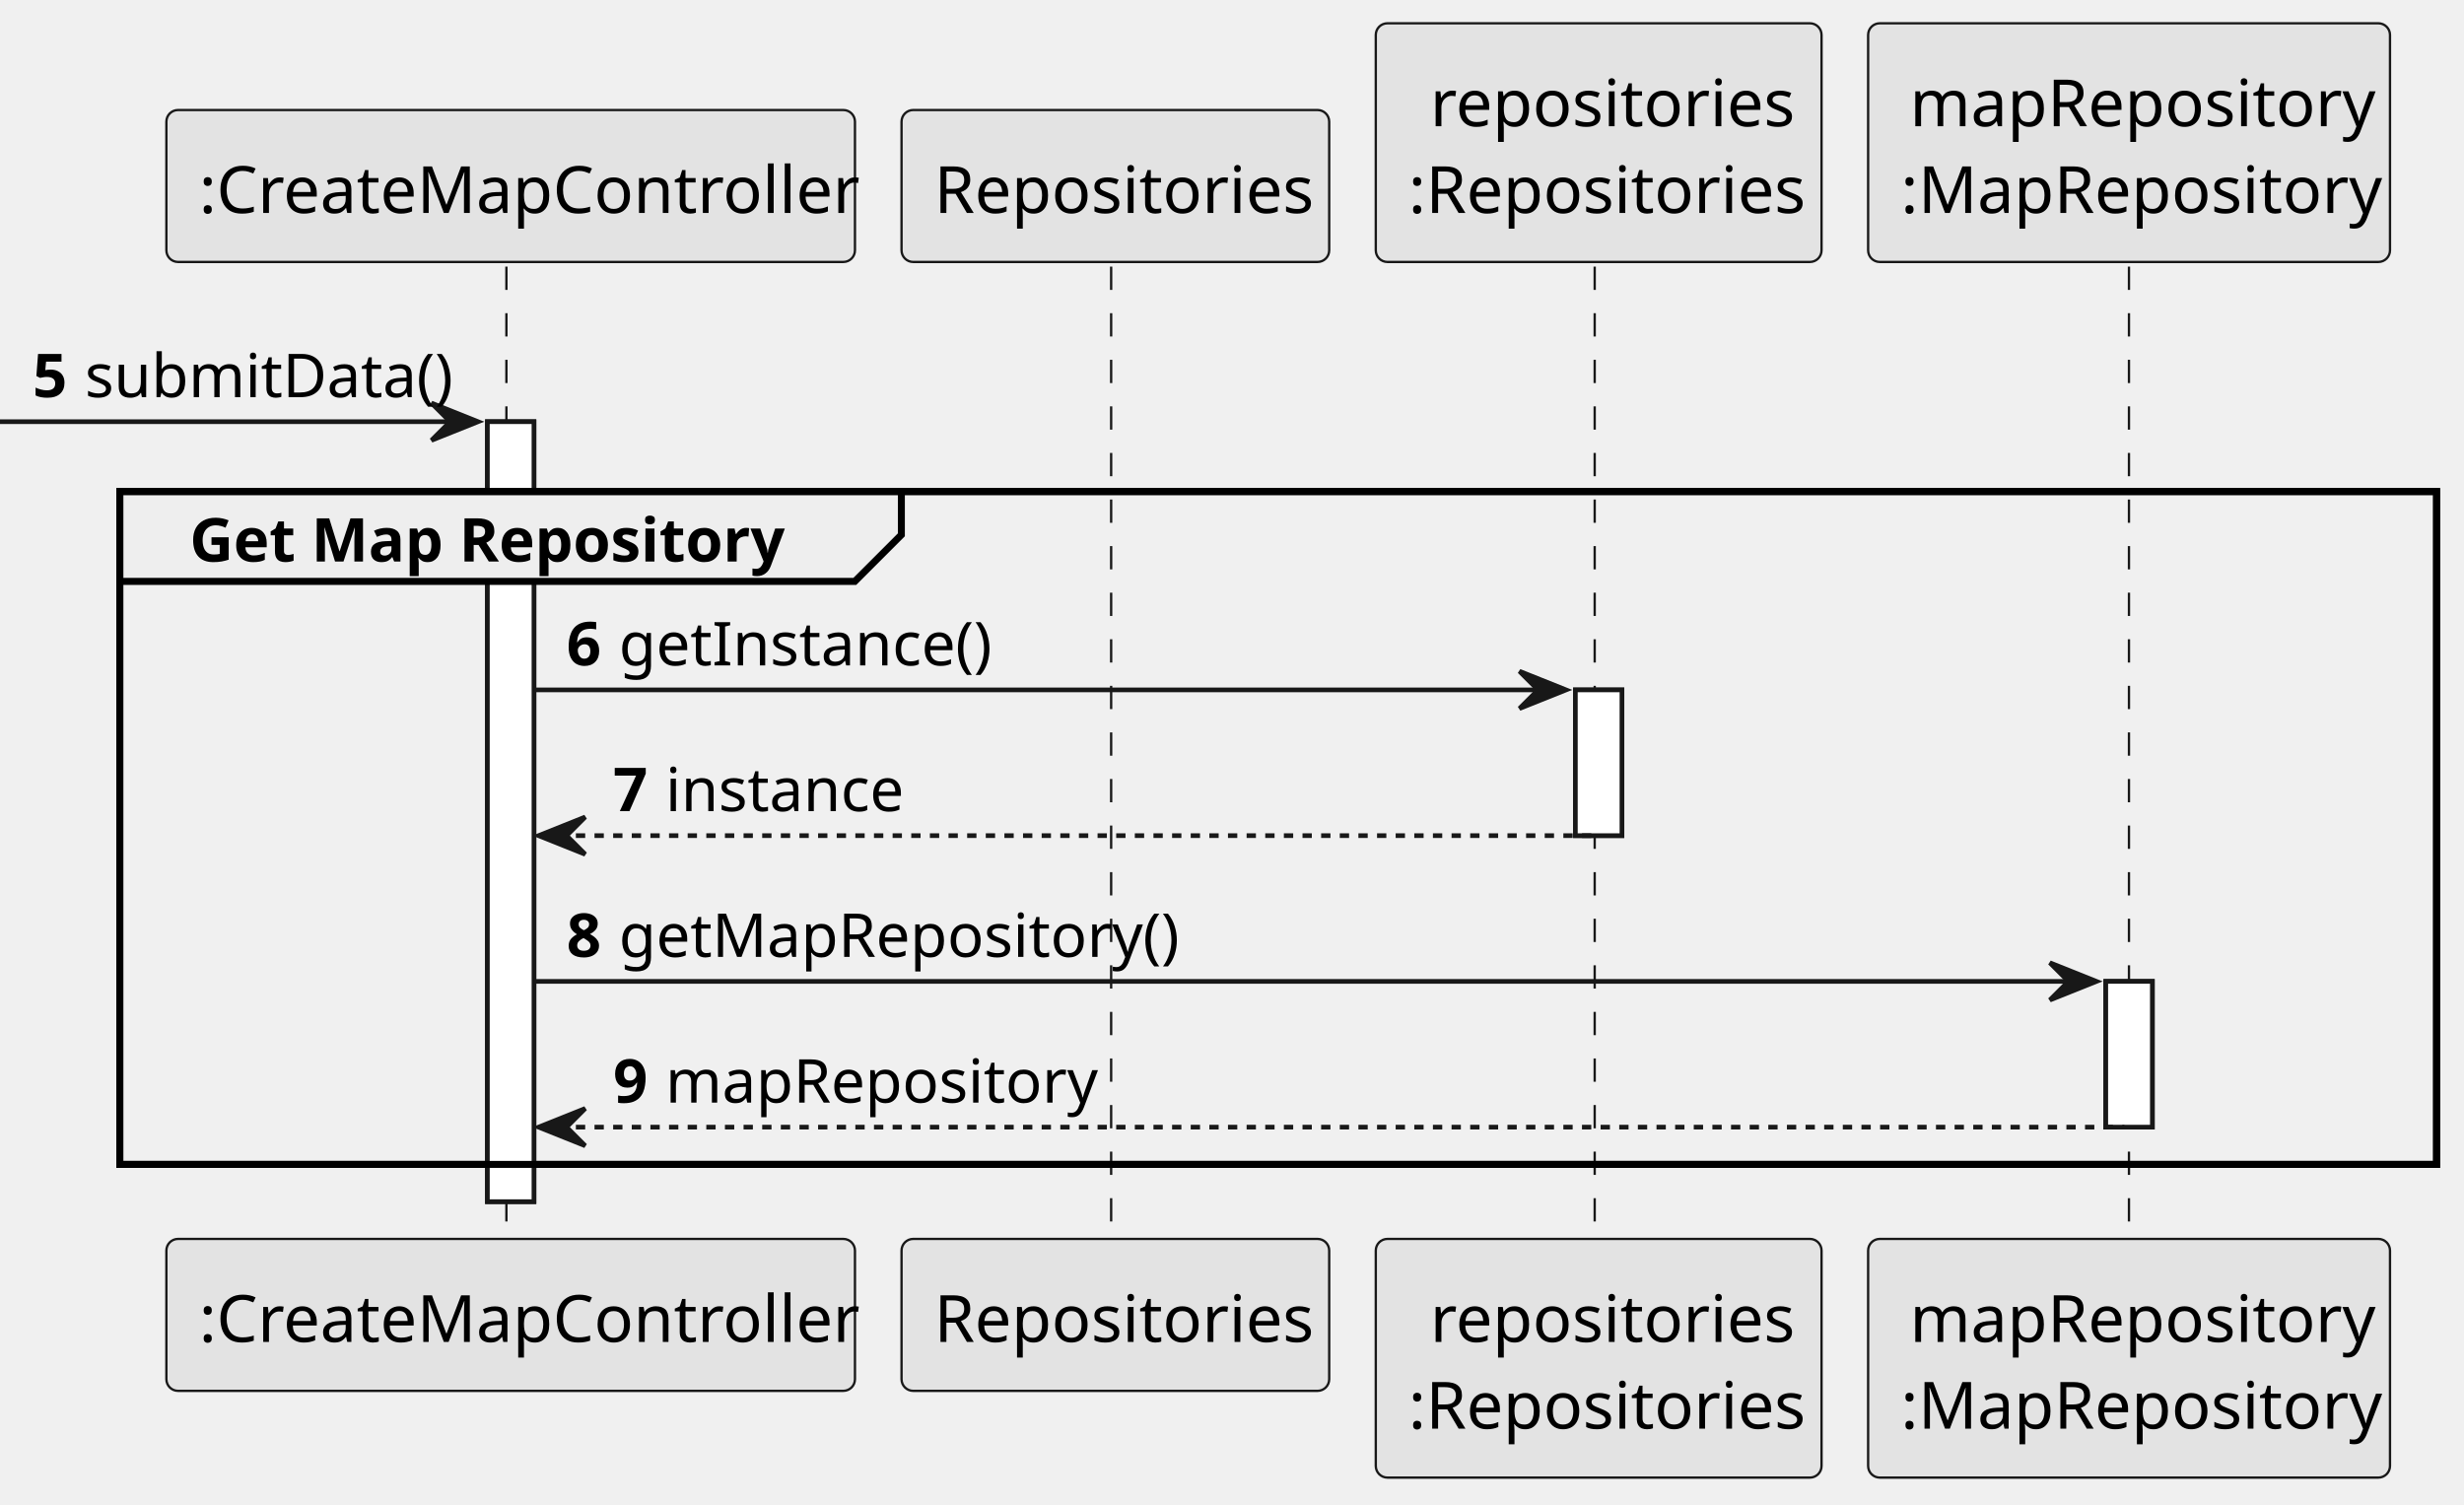
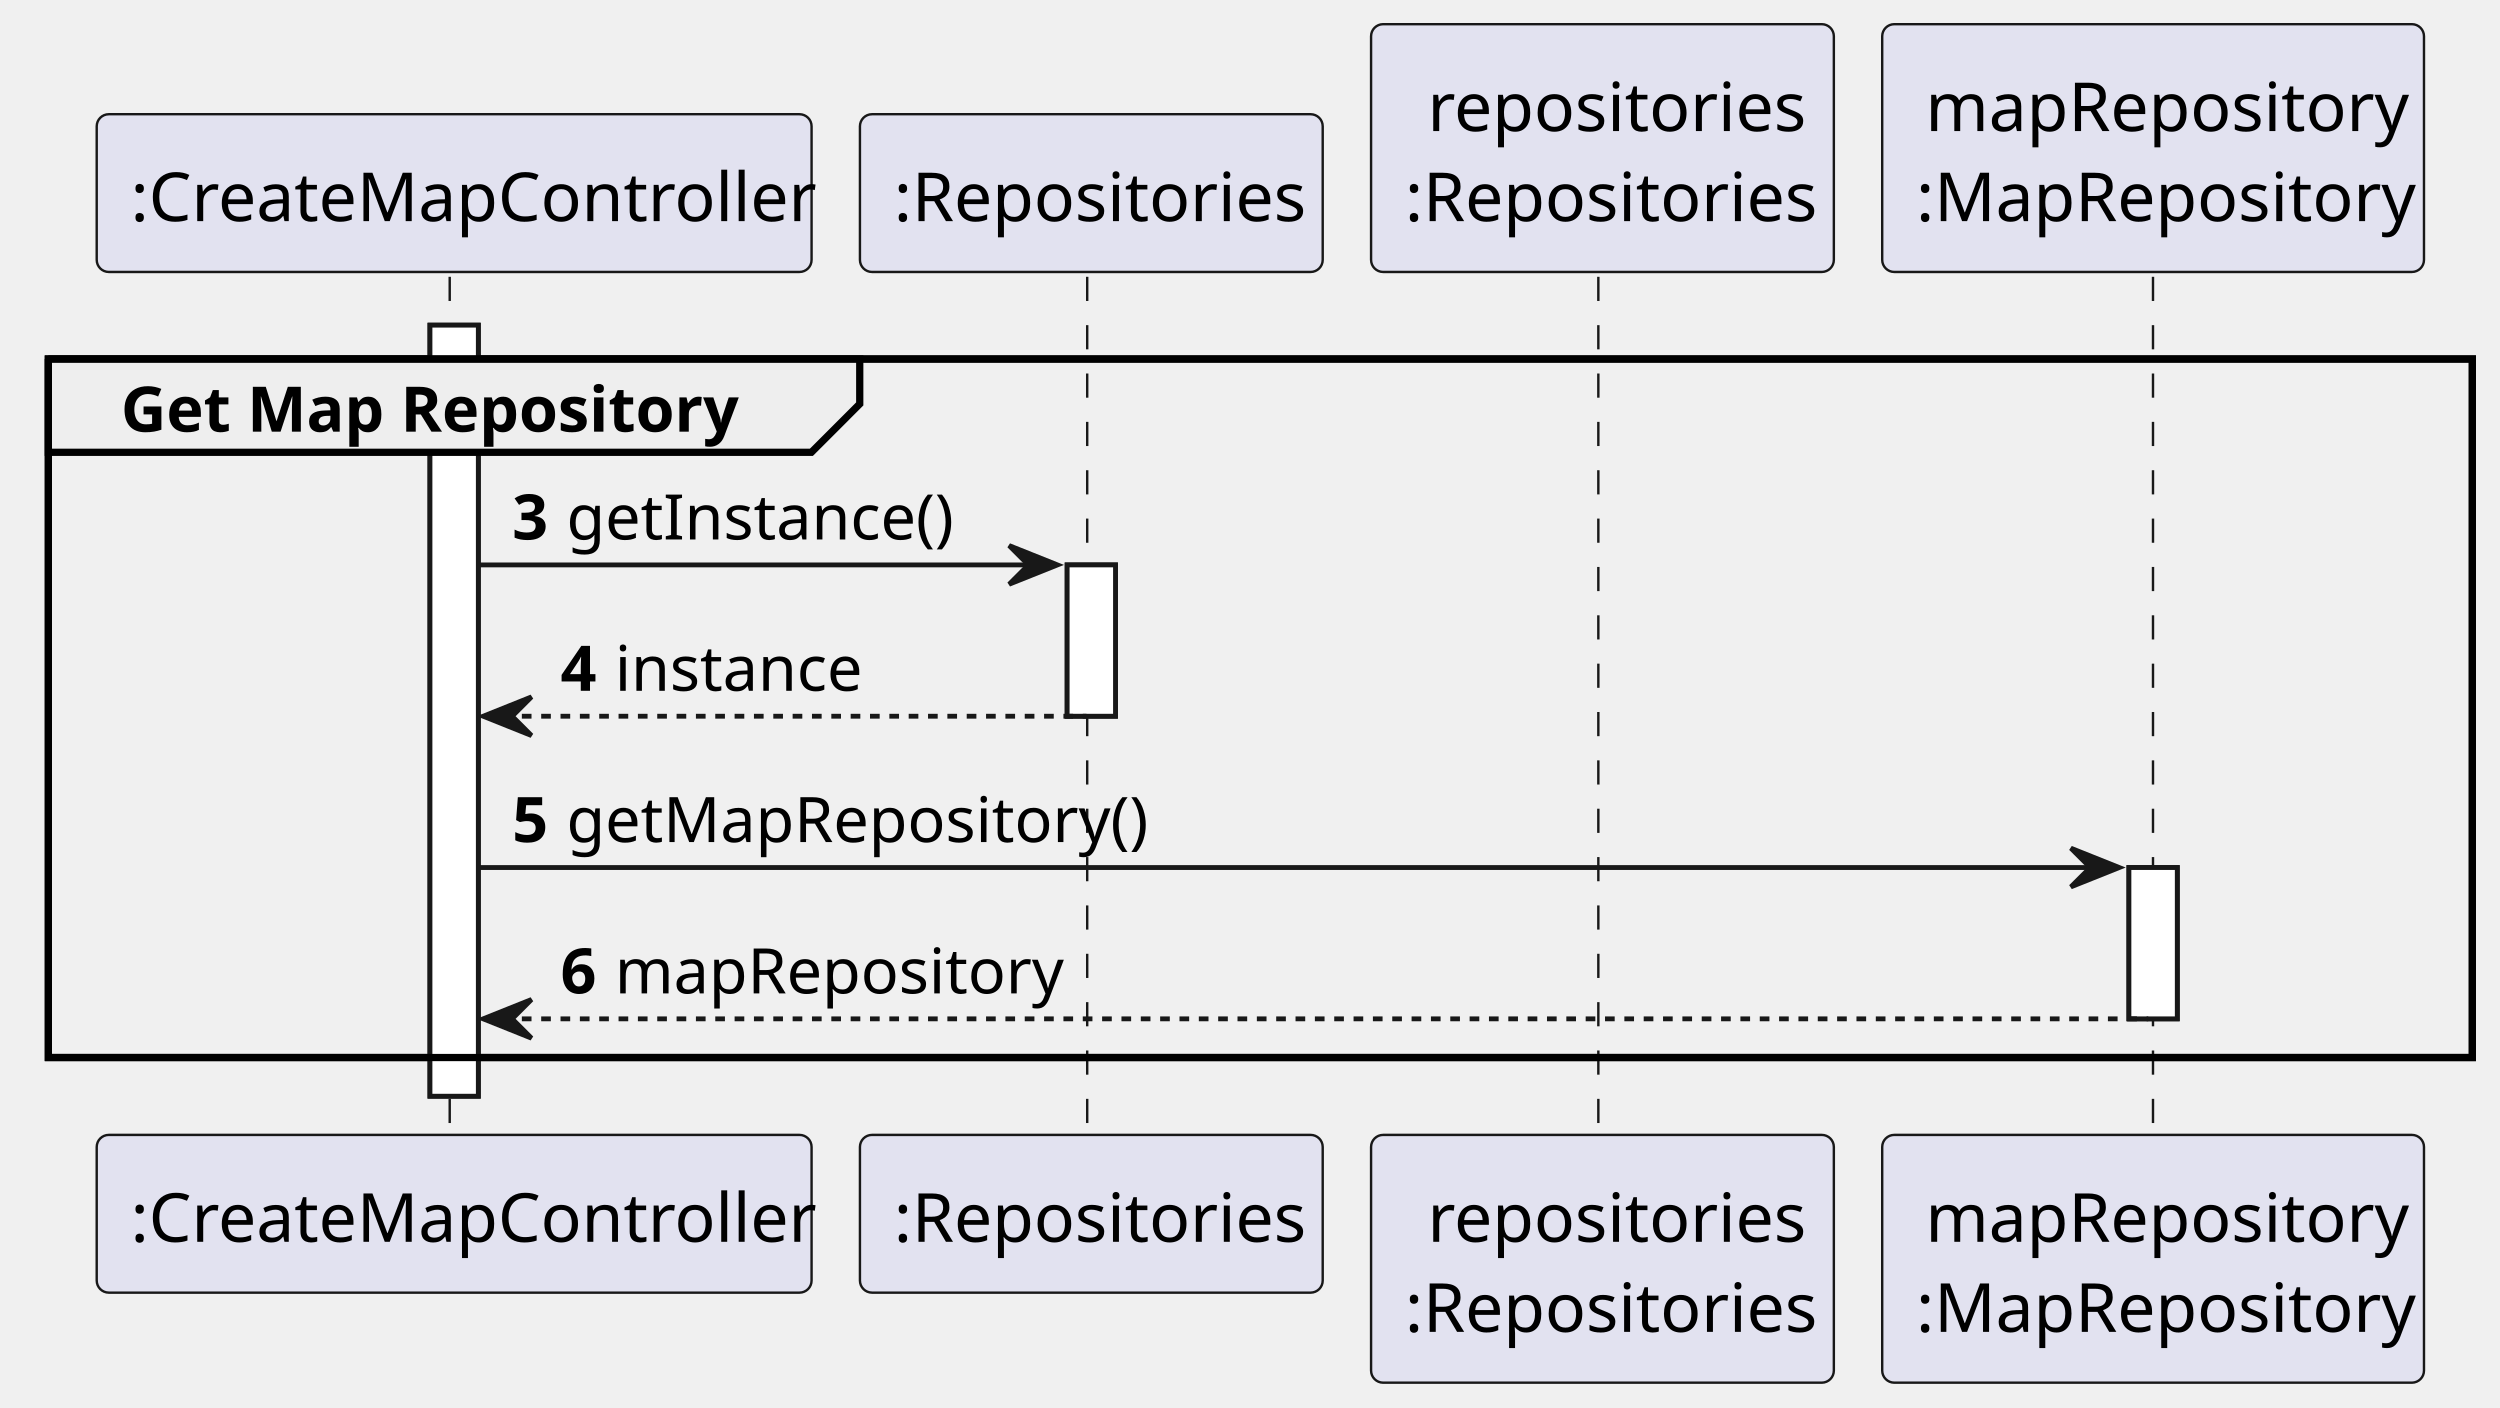
- <svg xmlns="http://www.w3.org/2000/svg" contentStyleType="text/css" height="323px" preserveAspectRatio="none" style="width:529px;height:323px;background:#FFFFFF;" version="1.1" viewBox="0 0 529 323" width="529px" zoomAndPan="magnify">
+ <svg xmlns="http://www.w3.org/2000/svg" contentStyleType="text/css" height="291px" preserveAspectRatio="none" style="width:517px;height:291px;background:#FFFFFF;" version="1.1" viewBox="0 0 517 291" width="517px" zoomAndPan="magnify">
  <defs />
  <g>
-     <rect fill="#FFFFFF" height="167.455" style="stroke:#181818;stroke-width:1.0;" width="10" x="104.637" y="90.533" />
-     <rect fill="#FFFFFF" height="31.291" style="stroke:#181818;stroke-width:1.0;" width="10" x="338.219" y="148.115" />
-     <rect fill="#FFFFFF" height="31.291" style="stroke:#181818;stroke-width:1.0;" width="10" x="452.091" y="210.697" />
-     <rect fill="none" height="144.455" style="stroke:#000000;stroke-width:1.5;" width="497.392" x="25.72" y="105.533" />
-     <line style="stroke:#181818;stroke-width:0.5;stroke-dasharray:5.0,5.0;" x1="108.72" x2="108.72" y1="57.242" y2="266.988" />
-     <line style="stroke:#181818;stroke-width:0.5;stroke-dasharray:5.0,5.0;" x1="238.554" x2="238.554" y1="57.242" y2="266.988" />
-     <line style="stroke:#181818;stroke-width:0.5;stroke-dasharray:5.0,5.0;" x1="342.368" x2="342.368" y1="57.242" y2="266.988" />
-     <line style="stroke:#181818;stroke-width:0.5;stroke-dasharray:5.0,5.0;" x1="457.071" x2="457.071" y1="57.242" y2="266.988" />
-     <rect fill="#E3E3E3" height="32.621" rx="2.5" ry="2.5" style="stroke:#181818;stroke-width:0.5;" width="147.834" x="35.72" y="23.621" />
-     <text fill="#000000" font-family="sans-serif" font-size="14" lengthAdjust="spacing" textLength="133.834" x="42.72" y="45.728">:CreateMapController</text>
-     <rect fill="#E3E3E3" height="32.621" rx="2.5" ry="2.5" style="stroke:#181818;stroke-width:0.5;" width="147.834" x="35.72" y="265.988" />
-     <text fill="#000000" font-family="sans-serif" font-size="14" lengthAdjust="spacing" textLength="133.834" x="42.72" y="288.096">:CreateMapController</text>
-     <rect fill="#E3E3E3" height="32.621" rx="2.5" ry="2.5" style="stroke:#181818;stroke-width:0.5;" width="91.814" x="193.554" y="23.621" />
-     <text fill="#000000" font-family="sans-serif" font-size="14" lengthAdjust="spacing" textLength="77.814" x="200.554" y="45.728">Repositories</text>
-     <rect fill="#E3E3E3" height="32.621" rx="2.5" ry="2.5" style="stroke:#181818;stroke-width:0.5;" width="91.814" x="193.554" y="265.988" />
-     <text fill="#000000" font-family="sans-serif" font-size="14" lengthAdjust="spacing" textLength="77.814" x="200.554" y="288.096">Repositories</text>
-     <rect fill="#E3E3E3" height="51.242" rx="2.5" ry="2.5" style="stroke:#181818;stroke-width:0.5;" width="95.703" x="295.368" y="5" />
-     <text fill="#000000" font-family="sans-serif" font-size="14" lengthAdjust="spacing" textLength="72.365" x="307.037" y="27.107">repositories</text>
-     <text fill="#000000" font-family="sans-serif" font-size="14" lengthAdjust="spacing" textLength="81.703" x="302.368" y="45.728">:Repositories</text>
-     <rect fill="#E3E3E3" height="51.242" rx="2.5" ry="2.5" style="stroke:#181818;stroke-width:0.5;" width="95.703" x="295.368" y="265.988" />
-     <text fill="#000000" font-family="sans-serif" font-size="14" lengthAdjust="spacing" textLength="72.365" x="307.037" y="288.096">repositories</text>
-     <text fill="#000000" font-family="sans-serif" font-size="14" lengthAdjust="spacing" textLength="81.703" x="302.368" y="306.717">:Repositories</text>
-     <rect fill="#E3E3E3" height="51.242" rx="2.5" ry="2.5" style="stroke:#181818;stroke-width:0.5;" width="112.041" x="401.071" y="5" />
-     <text fill="#000000" font-family="sans-serif" font-size="14" lengthAdjust="spacing" textLength="94.151" x="410.016" y="27.107">mapRepository</text>
-     <text fill="#000000" font-family="sans-serif" font-size="14" lengthAdjust="spacing" textLength="98.041" x="408.071" y="45.728">:MapRepository</text>
-     <rect fill="#E3E3E3" height="51.242" rx="2.5" ry="2.5" style="stroke:#181818;stroke-width:0.5;" width="112.041" x="401.071" y="265.988" />
-     <text fill="#000000" font-family="sans-serif" font-size="14" lengthAdjust="spacing" textLength="94.151" x="410.016" y="288.096">mapRepository</text>
-     <text fill="#000000" font-family="sans-serif" font-size="14" lengthAdjust="spacing" textLength="98.041" x="408.071" y="306.717">:MapRepository</text>
-     <rect fill="#FFFFFF" height="167.455" style="stroke:#181818;stroke-width:1.0;" width="10" x="104.637" y="90.533" />
-     <rect fill="#FFFFFF" height="31.291" style="stroke:#181818;stroke-width:1.0;" width="10" x="338.219" y="148.115" />
-     <rect fill="#FFFFFF" height="31.291" style="stroke:#181818;stroke-width:1.0;" width="10" x="452.091" y="210.697" />
-     <polygon fill="#181818" points="92.637,86.533,102.637,90.533,92.637,94.533,96.637,90.533" style="stroke:#181818;stroke-width:1.0;" />
-     <line style="stroke:#181818;stroke-width:1.0;" x1="0" x2="98.637" y1="90.533" y2="90.533" />
-     <text fill="#000000" font-family="sans-serif" font-size="13" font-weight="bold" lengthAdjust="spacing" textLength="7.23" x="7" y="85.27">5</text>
-     <text fill="#000000" font-family="sans-serif" font-size="13" lengthAdjust="spacing" textLength="74.407" x="18.23" y="85.27">submitData()</text>
-     <path d="M25.72,105.533 L193.516,105.533 L193.516,114.824 L183.516,124.824 L25.72,124.824 L25.72,105.533 " fill="#EEEEEE" style="stroke:#000000;stroke-width:1.5;" />
-     <rect fill="none" height="144.455" style="stroke:#000000;stroke-width:1.5;" width="497.392" x="25.72" y="105.533" />
-     <text fill="#000000" font-family="sans-serif" font-size="13" font-weight="bold" lengthAdjust="spacing" textLength="122.795" x="40.72" y="120.561">Get Map Repository</text>
-     <polygon fill="#181818" points="326.219,144.115,336.219,148.115,326.219,152.115,330.219,148.115" style="stroke:#181818;stroke-width:1.0;" />
-     <line style="stroke:#181818;stroke-width:1.0;" x1="114.637" x2="332.219" y1="148.115" y2="148.115" />
-     <text fill="#000000" font-family="sans-serif" font-size="13" font-weight="bold" lengthAdjust="spacing" textLength="7.23" x="121.637" y="142.852">6</text>
-     <text fill="#000000" font-family="sans-serif" font-size="13" lengthAdjust="spacing" textLength="75.874" x="132.867" y="142.852">getInstance()</text>
-     <polygon fill="#181818" points="125.637,175.406,115.637,179.406,125.637,183.406,121.637,179.406" style="stroke:#181818;stroke-width:1.0;" />
-     <line style="stroke:#181818;stroke-width:1.0;stroke-dasharray:2.0,2.0;" x1="119.637" x2="342.219" y1="179.406" y2="179.406" />
-     <text fill="#000000" font-family="sans-serif" font-size="13" font-weight="bold" lengthAdjust="spacing" textLength="7.23" x="131.637" y="174.144">7</text>
-     <text fill="#000000" font-family="sans-serif" font-size="13" lengthAdjust="spacing" textLength="48.42" x="142.867" y="174.144">instance</text>
-     <polygon fill="#181818" points="440.091,206.697,450.091,210.697,440.091,214.697,444.091,210.697" style="stroke:#181818;stroke-width:1.0;" />
-     <line style="stroke:#181818;stroke-width:1.0;" x1="114.637" x2="446.091" y1="210.697" y2="210.697" />
-     <text fill="#000000" font-family="sans-serif" font-size="13" font-weight="bold" lengthAdjust="spacing" textLength="7.23" x="121.637" y="205.435">8</text>
-     <text fill="#000000" font-family="sans-serif" font-size="13" lengthAdjust="spacing" textLength="114.156" x="132.867" y="205.435">getMapRepository()</text>
-     <polygon fill="#181818" points="125.637,237.988,115.637,241.988,125.637,245.988,121.637,241.988" style="stroke:#181818;stroke-width:1.0;" />
-     <line style="stroke:#181818;stroke-width:1.0;stroke-dasharray:2.0,2.0;" x1="119.637" x2="456.091" y1="241.988" y2="241.988" />
-     <text fill="#000000" font-family="sans-serif" font-size="13" font-weight="bold" lengthAdjust="spacing" textLength="7.23" x="131.637" y="236.726">9</text>
-     <text fill="#000000" font-family="sans-serif" font-size="13" lengthAdjust="spacing" textLength="87.426" x="142.867" y="236.726">mapRepository</text>
+     <rect fill="#FFFFFF" height="159.455" style="stroke:#181818;stroke-width:1.0;" width="10" x="88.917" y="67.242" />
+     <rect fill="#FFFFFF" height="31.291" style="stroke:#181818;stroke-width:1.0;" width="10" x="220.685" y="116.824" />
+     <rect fill="#FFFFFF" height="31.291" style="stroke:#181818;stroke-width:1.0;" width="10" x="440.261" y="179.406" />
+     <rect fill="none" height="144.455" style="stroke:#000000;stroke-width:1.5;" width="501.281" x="10" y="74.242" />
+     <line style="stroke:#181818;stroke-width:0.5;stroke-dasharray:5.0,5.0;" x1="93" x2="93" y1="57.242" y2="235.697" />
+     <line style="stroke:#181818;stroke-width:0.5;stroke-dasharray:5.0,5.0;" x1="224.834" x2="224.834" y1="57.242" y2="235.697" />
+     <line style="stroke:#181818;stroke-width:0.5;stroke-dasharray:5.0,5.0;" x1="330.537" x2="330.537" y1="57.242" y2="235.697" />
+     <line style="stroke:#181818;stroke-width:0.5;stroke-dasharray:5.0,5.0;" x1="445.24" x2="445.24" y1="57.242" y2="235.697" />
+     <rect fill="#E2E2F0" height="32.621" rx="2.5" ry="2.5" style="stroke:#181818;stroke-width:0.5;" width="147.834" x="20" y="23.621" />
+     <text fill="#000000" font-family="sans-serif" font-size="14" lengthAdjust="spacing" textLength="133.834" x="27" y="45.728">:CreateMapController</text>
+     <rect fill="#E2E2F0" height="32.621" rx="2.5" ry="2.5" style="stroke:#181818;stroke-width:0.5;" width="147.834" x="20" y="234.697" />
+     <text fill="#000000" font-family="sans-serif" font-size="14" lengthAdjust="spacing" textLength="133.834" x="27" y="256.805">:CreateMapController</text>
+     <rect fill="#E2E2F0" height="32.621" rx="2.5" ry="2.5" style="stroke:#181818;stroke-width:0.5;" width="95.703" x="177.834" y="23.621" />
+     <text fill="#000000" font-family="sans-serif" font-size="14" lengthAdjust="spacing" textLength="81.703" x="184.834" y="45.728">:Repositories</text>
+     <rect fill="#E2E2F0" height="32.621" rx="2.5" ry="2.5" style="stroke:#181818;stroke-width:0.5;" width="95.703" x="177.834" y="234.697" />
+     <text fill="#000000" font-family="sans-serif" font-size="14" lengthAdjust="spacing" textLength="81.703" x="184.834" y="256.805">:Repositories</text>
+     <rect fill="#E2E2F0" height="51.242" rx="2.5" ry="2.5" style="stroke:#181818;stroke-width:0.5;" width="95.703" x="283.537" y="5" />
+     <text fill="#000000" font-family="sans-serif" font-size="14" lengthAdjust="spacing" textLength="72.365" x="295.206" y="27.107">repositories</text>
+     <text fill="#000000" font-family="sans-serif" font-size="14" lengthAdjust="spacing" textLength="81.703" x="290.537" y="45.728">:Repositories</text>
+     <rect fill="#E2E2F0" height="51.242" rx="2.5" ry="2.5" style="stroke:#181818;stroke-width:0.5;" width="95.703" x="283.537" y="234.697" />
+     <text fill="#000000" font-family="sans-serif" font-size="14" lengthAdjust="spacing" textLength="72.365" x="295.206" y="256.805">repositories</text>
+     <text fill="#000000" font-family="sans-serif" font-size="14" lengthAdjust="spacing" textLength="81.703" x="290.537" y="275.426">:Repositories</text>
+     <rect fill="#E2E2F0" height="51.242" rx="2.5" ry="2.5" style="stroke:#181818;stroke-width:0.5;" width="112.041" x="389.24" y="5" />
+     <text fill="#000000" font-family="sans-serif" font-size="14" lengthAdjust="spacing" textLength="94.151" x="398.185" y="27.107">mapRepository</text>
+     <text fill="#000000" font-family="sans-serif" font-size="14" lengthAdjust="spacing" textLength="98.041" x="396.24" y="45.728">:MapRepository</text>
+     <rect fill="#E2E2F0" height="51.242" rx="2.5" ry="2.5" style="stroke:#181818;stroke-width:0.5;" width="112.041" x="389.24" y="234.697" />
+     <text fill="#000000" font-family="sans-serif" font-size="14" lengthAdjust="spacing" textLength="94.151" x="398.185" y="256.805">mapRepository</text>
+     <text fill="#000000" font-family="sans-serif" font-size="14" lengthAdjust="spacing" textLength="98.041" x="396.24" y="275.426">:MapRepository</text>
+     <rect fill="#FFFFFF" height="159.455" style="stroke:#181818;stroke-width:1.0;" width="10" x="88.917" y="67.242" />
+     <rect fill="#FFFFFF" height="31.291" style="stroke:#181818;stroke-width:1.0;" width="10" x="220.685" y="116.824" />
+     <rect fill="#FFFFFF" height="31.291" style="stroke:#181818;stroke-width:1.0;" width="10" x="440.261" y="179.406" />
+     <path d="M10,74.242 L177.795,74.242 L177.795,83.533 L167.795,93.533 L10,93.533 L10,74.242 " fill="#EEEEEE" style="stroke:#000000;stroke-width:1.5;" />
+     <rect fill="none" height="144.455" style="stroke:#000000;stroke-width:1.5;" width="501.281" x="10" y="74.242" />
+     <text fill="#000000" font-family="sans-serif" font-size="13" font-weight="bold" lengthAdjust="spacing" textLength="122.795" x="25" y="89.27">Get Map Repository</text>
+     <polygon fill="#181818" points="208.685,112.824,218.685,116.824,208.685,120.824,212.685,116.824" style="stroke:#181818;stroke-width:1.0;" />
+     <line style="stroke:#181818;stroke-width:1.0;" x1="98.917" x2="214.685" y1="116.824" y2="116.824" />
+     <text fill="#000000" font-family="sans-serif" font-size="13" font-weight="bold" lengthAdjust="spacing" textLength="7.23" x="105.917" y="111.561">3</text>
+     <text fill="#000000" font-family="sans-serif" font-size="13" lengthAdjust="spacing" textLength="75.874" x="117.147" y="111.561">getInstance()</text>
+     <polygon fill="#181818" points="109.917,144.115,99.917,148.115,109.917,152.115,105.917,148.115" style="stroke:#181818;stroke-width:1.0;" />
+     <line style="stroke:#181818;stroke-width:1.0;stroke-dasharray:2.0,2.0;" x1="103.917" x2="224.685" y1="148.115" y2="148.115" />
+     <text fill="#000000" font-family="sans-serif" font-size="13" font-weight="bold" lengthAdjust="spacing" textLength="7.23" x="115.917" y="142.852">4</text>
+     <text fill="#000000" font-family="sans-serif" font-size="13" lengthAdjust="spacing" textLength="48.42" x="127.147" y="142.852">instance</text>
+     <polygon fill="#181818" points="428.261,175.406,438.261,179.406,428.261,183.406,432.261,179.406" style="stroke:#181818;stroke-width:1.0;" />
+     <line style="stroke:#181818;stroke-width:1.0;" x1="98.917" x2="434.261" y1="179.406" y2="179.406" />
+     <text fill="#000000" font-family="sans-serif" font-size="13" font-weight="bold" lengthAdjust="spacing" textLength="7.23" x="105.917" y="174.144">5</text>
+     <text fill="#000000" font-family="sans-serif" font-size="13" lengthAdjust="spacing" textLength="114.156" x="117.147" y="174.144">getMapRepository()</text>
+     <polygon fill="#181818" points="109.917,206.697,99.917,210.697,109.917,214.697,105.917,210.697" style="stroke:#181818;stroke-width:1.0;" />
+     <line style="stroke:#181818;stroke-width:1.0;stroke-dasharray:2.0,2.0;" x1="103.917" x2="444.261" y1="210.697" y2="210.697" />
+     <text fill="#000000" font-family="sans-serif" font-size="13" font-weight="bold" lengthAdjust="spacing" textLength="7.23" x="115.917" y="205.435">6</text>
+     <text fill="#000000" font-family="sans-serif" font-size="13" lengthAdjust="spacing" textLength="87.426" x="127.147" y="205.435">mapRepository</text>
  </g>
</svg>
